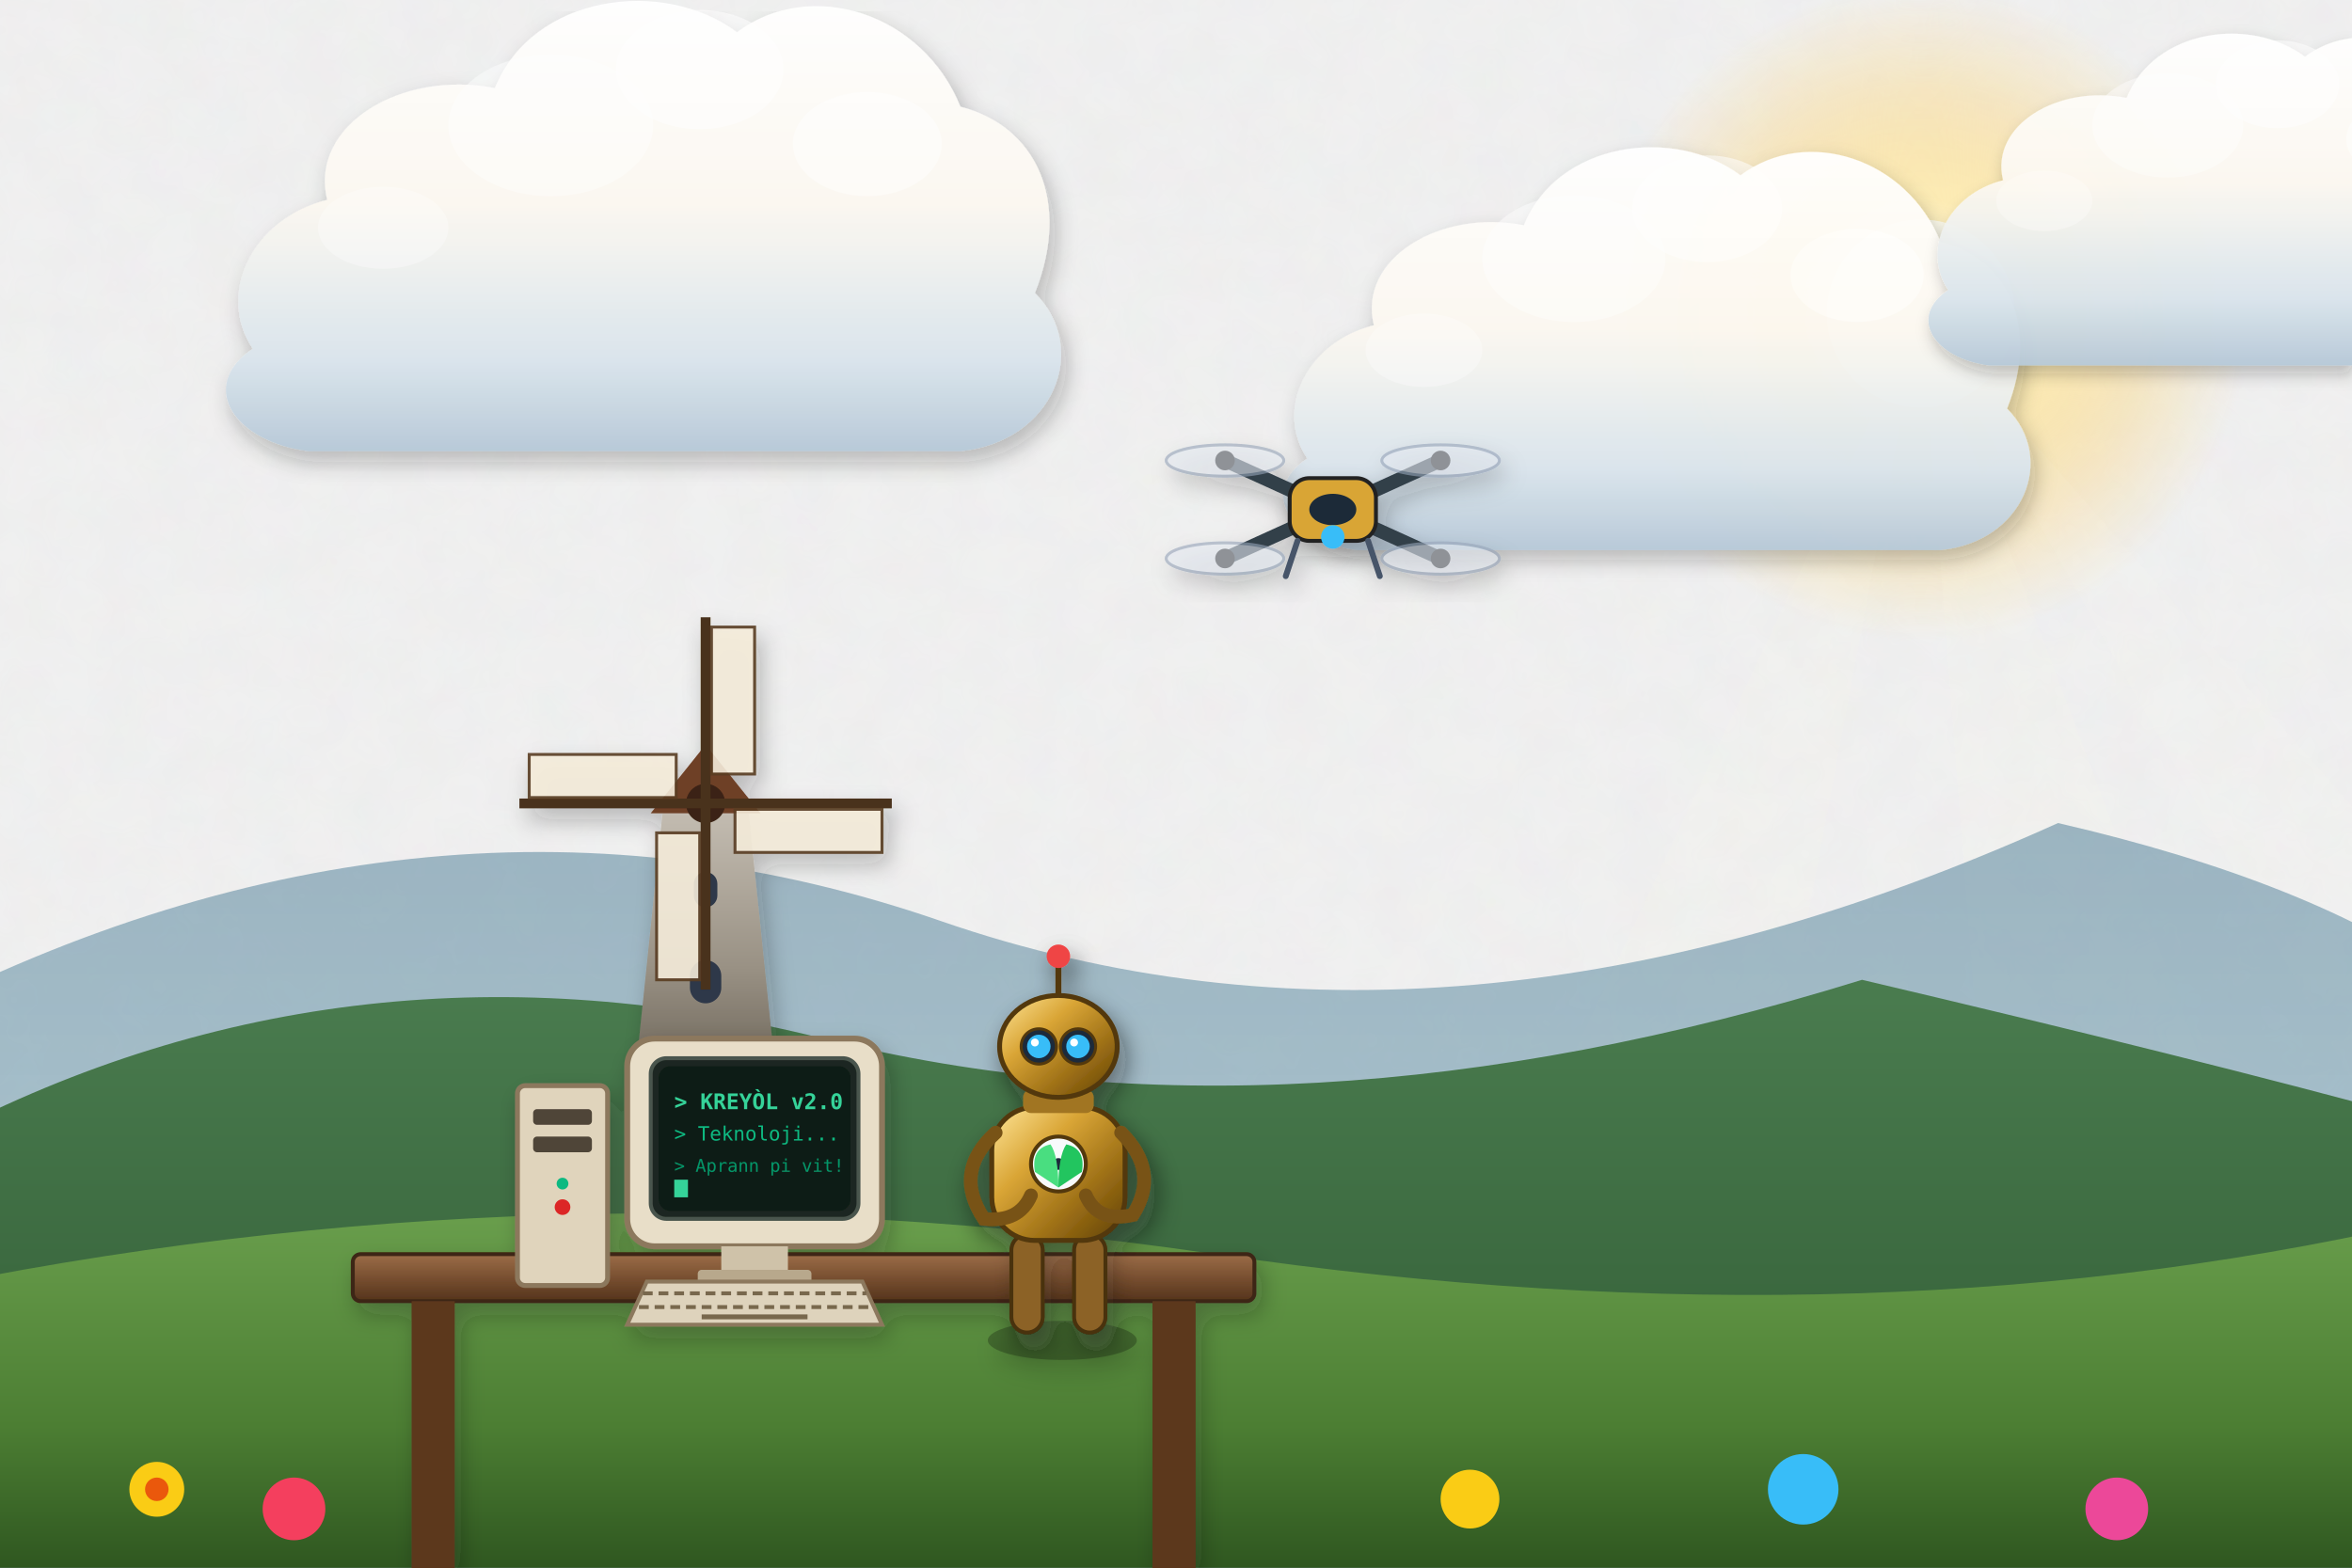
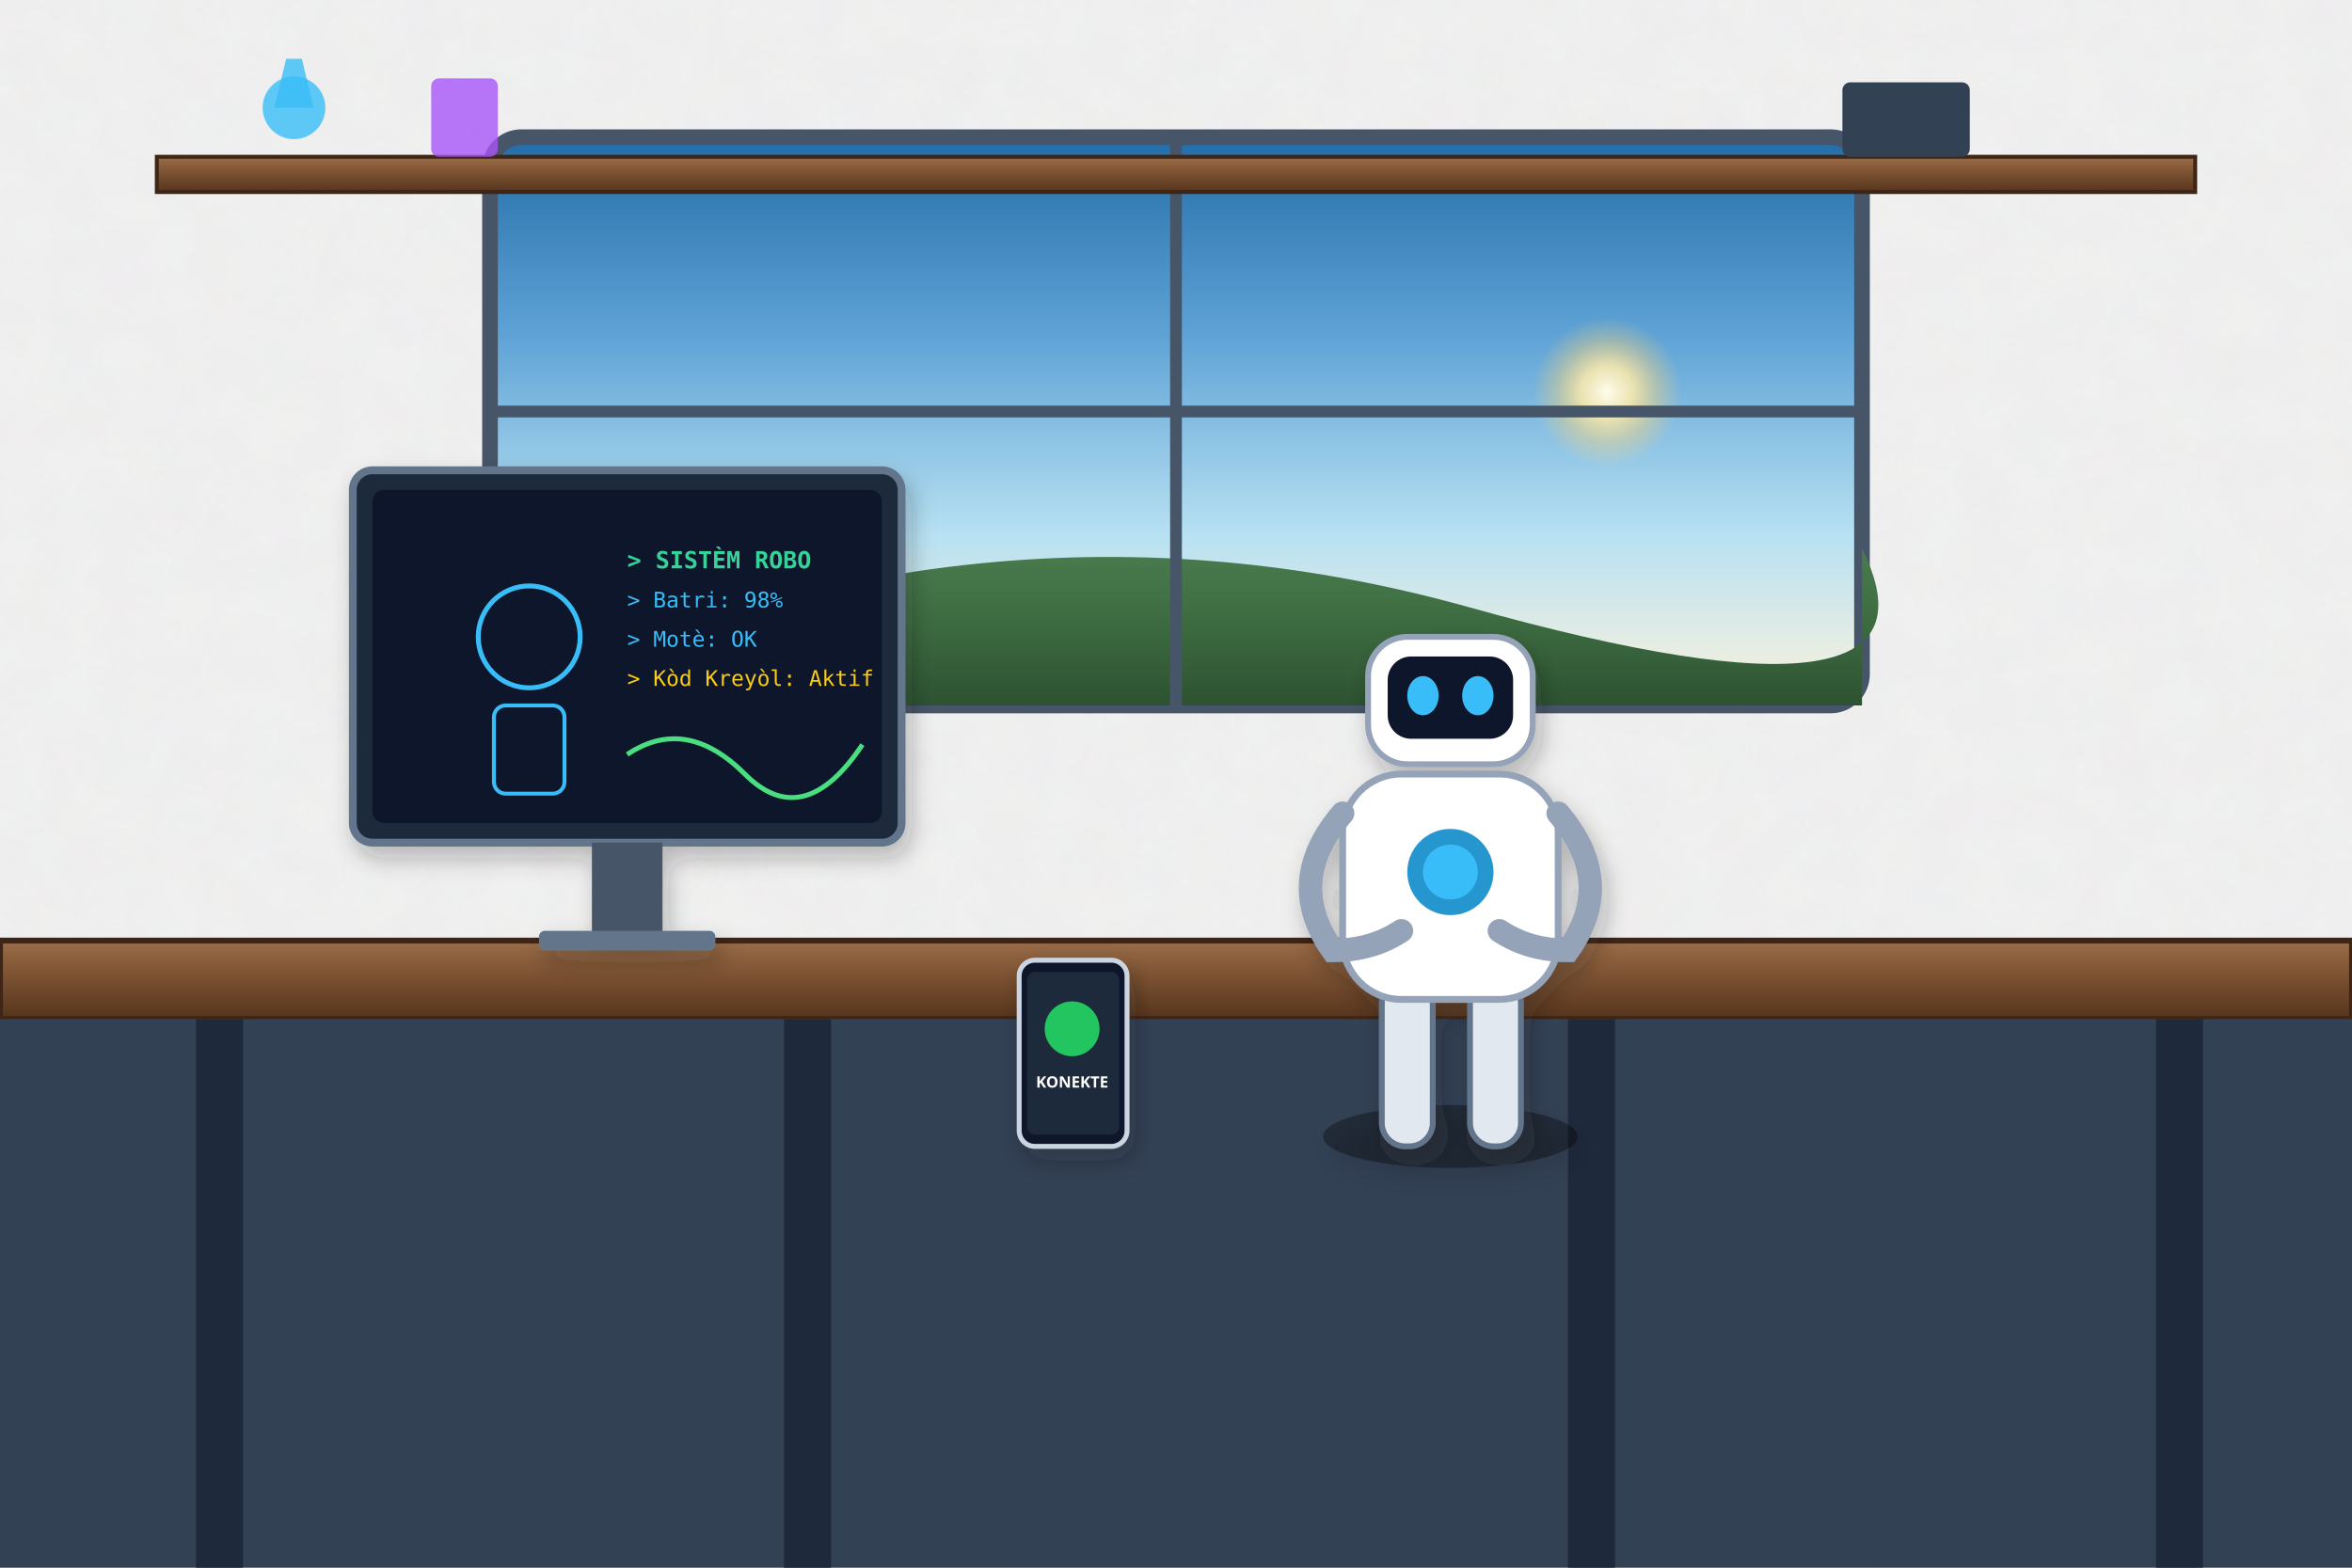
<svg xmlns="http://www.w3.org/2000/svg" viewBox="0 0 1200 800" width="1200" height="800">
  <defs>
    <filter id="ghibliPaper" x="0%" y="0%" width="100%" height="100%">
      <feTurbulence type="fractalNoise" baseFrequency="0.04" numOctaves="3" result="noise" seed="42" />
      <feColorMatrix type="matrix" values="1 0 0 0 0  0 1 0 0 0  0 0 1 0 0  0 0 0 0.035 0" in="noise" result="coloredNoise" />
      <feComposite operator="in" in2="SourceGraphic" />
    </filter>
    <filter id="softGlow" x="-20%" y="-20%" width="140%" height="140%">
      <feGaussianBlur stdDeviation="8" result="blur" />
      <feComposite in="SourceGraphic" in2="blur" operator="over" />
    </filter>
    <filter id="dropShadow" x="-20%" y="-20%" width="140%" height="140%">
      <feDropShadow dx="3" dy="6" stdDeviation="6" flood-color="#141e28" flood-opacity="0.28" />
    </filter>
    <linearGradient id="skyDay" x1="0" y1="0" x2="0" y2="1">
      <stop offset="0%" stop-color="#236ca7" />
      <stop offset="35%" stop-color="#5fa3d6" />
      <stop offset="70%" stop-color="#b8e1f2" />
      <stop offset="100%" stop-color="#fdf3dc" />
    </linearGradient>
    <linearGradient id="skySunset" x1="0" y1="0" x2="0" y2="1">
      <stop offset="0%" stop-color="#31396b" />
      <stop offset="35%" stop-color="#73507b" />
      <stop offset="65%" stop-color="#cb6b5c" />
      <stop offset="85%" stop-color="#f29e5a" />
      <stop offset="100%" stop-color="#fedaa2" />
    </linearGradient>
    <linearGradient id="skyDusk" x1="0" y1="0" x2="0" y2="1">
      <stop offset="0%" stop-color="#121832" />
      <stop offset="40%" stop-color="#262f56" />
      <stop offset="70%" stop-color="#4e3d64" />
      <stop offset="90%" stop-color="#915264" />
      <stop offset="100%" stop-color="#d6846c" />
    </linearGradient>
    <linearGradient id="cloudBodyDay" x1="0" y1="0" x2="0" y2="1">
      <stop offset="0%" stop-color="#ffffff" />
      <stop offset="45%" stop-color="#fcf8f0" />
      <stop offset="80%" stop-color="#d9e4ec" />
      <stop offset="100%" stop-color="#b6c8d7" />
    </linearGradient>
    <linearGradient id="cloudBodySunset" x1="0" y1="0" x2="0" y2="1">
      <stop offset="0%" stop-color="#fff5e6" />
      <stop offset="40%" stop-color="#fbd0a5" />
      <stop offset="75%" stop-color="#cf8ca0" />
      <stop offset="100%" stop-color="#7e607c" />
    </linearGradient>
    <radialGradient id="sunGlowDay" cx="50%" cy="50%" r="50%">
      <stop offset="0%" stop-color="#fffced" stop-opacity="1" />
      <stop offset="35%" stop-color="#ffebaa" stop-opacity="0.85" />
      <stop offset="70%" stop-color="#ffd573" stop-opacity="0.35" />
      <stop offset="100%" stop-color="#ffd573" stop-opacity="0" />
    </radialGradient>
    <radialGradient id="sunGlowSunset" cx="50%" cy="50%" r="50%">
      <stop offset="0%" stop-color="#fff8db" stop-opacity="1" />
      <stop offset="30%" stop-color="#ffb753" stop-opacity="0.9" />
      <stop offset="65%" stop-color="#f46e45" stop-opacity="0.4" />
      <stop offset="100%" stop-color="#e04a43" stop-opacity="0" />
    </radialGradient>
    <linearGradient id="hillDistant" x1="0" y1="0" x2="0" y2="1">
      <stop offset="0%" stop-color="#6e94a8" />
      <stop offset="100%" stop-color="#93b9c7" />
    </linearGradient>
    <linearGradient id="hillMid" x1="0" y1="0" x2="0" y2="1">
      <stop offset="0%" stop-color="#4a7c4f" />
      <stop offset="50%" stop-color="#3c6a40" />
      <stop offset="100%" stop-color="#2d5231" />
    </linearGradient>
    <linearGradient id="hillNear" x1="0" y1="0" x2="0" y2="1">
      <stop offset="0%" stop-color="#699e4c" />
      <stop offset="60%" stop-color="#4c7e33" />
      <stop offset="100%" stop-color="#2f5720" />
    </linearGradient>
    <linearGradient id="woodTone" x1="0" y1="0" x2="0" y2="1">
      <stop offset="0%" stop-color="#9c6d48" />
      <stop offset="50%" stop-color="#784f30" />
      <stop offset="100%" stop-color="#55341c" />
    </linearGradient>
    <linearGradient id="brassTone" x1="0" y1="0" x2="1" y2="1">
      <stop offset="0%" stop-color="#ffe699" />
      <stop offset="35%" stop-color="#d9a536" />
      <stop offset="70%" stop-color="#996c14" />
      <stop offset="100%" stop-color="#5e4007" />
    </linearGradient>
    <linearGradient id="stoneTone" x1="0" y1="0" x2="0" y2="1">
      <stop offset="0%" stop-color="#c5beb3" />
      <stop offset="60%" stop-color="#999184" />
      <stop offset="100%" stop-color="#6c6458" />
    </linearGradient>
    <linearGradient id="waterTone" x1="0" y1="0" x2="0" y2="1">
      <stop offset="0%" stop-color="#47a5be" />
      <stop offset="50%" stop-color="#2a7796" />
      <stop offset="100%" stop-color="#144d6a" />
    </linearGradient>
  </defs>
-   <rect width="1200" height="800" fill="url(#skyDay)" filter="url(#ghibliPaper)" />
-   <g>
-     <circle cx="980" cy="160" r="168" fill="url(#sunGlowDay)" />
-     <circle cx="980" cy="160" r="48" fill="#fffded" />
-     <polygon points="980,160 680,800 860,800" fill="#fffbe6" opacity="0.08" />
-     <polygon points="980,160 1030,800 1220,800" fill="#fffbe6" opacity="0.08" />
-     <polygon points="980,160 1340,800 1540,800" fill="#fffbe6" opacity="0.06" />
+   <rect width="1200" height="800" fill="#f1f5f9" filter="url(#ghibliPaper)" />
+   <g transform="translate(600, 260)">
+     <rect x="-350" y="-190" width="700" height="290" rx="16" fill="url(#skyDay)" stroke="#475569" stroke-width="8" />
+     <path d="M-350,100 Q-100,-20 150,50 T350,20 L350,100 L-350,100 Z" fill="url(#hillMid)" />
+     <circle cx="220" cy="-60" r="38" fill="url(#sunGlowDay)" />
+     <line x1="0" y1="-190" x2="0" y2="100" stroke="#475569" stroke-width="6" />
+     <line x1="-350" y1="-50" x2="350" y2="-50" stroke="#475569" stroke-width="6" />
  </g>
-   <g transform="translate(300, 140) scale(0.95)" opacity="0.95">
-     <path d="M-180,40        C-200,10 -180,-30 -140,-40        C-150,-80 -100,-110 -50,-100        C-30,-150 40,-160 80,-130        C120,-160 180,-140 200,-90        C240,-80 260,-40 240,10        C270,40 250,90 200,95        L-150,95        C-190,90 -210,60 -180,40 Z" fill="url(#cloudBodyDay)" filter="url(#dropShadow)" />
-     <ellipse cx="60" cy="-110" rx="45" ry="32" fill="#ffffff" opacity="0.55" />
-     <ellipse cx="-20" cy="-80" rx="55" ry="38" fill="#ffffff" opacity="0.45" />
-     <ellipse cx="150" cy="-70" rx="40" ry="28" fill="#ffffff" opacity="0.5" />
-     <ellipse cx="-110" cy="-25" rx="35" ry="22" fill="#ffffff" opacity="0.35" />
+   <rect x="80" y="80" width="1040" height="18" fill="url(#woodTone)" stroke="#3e2515" stroke-width="2" />
+   <circle cx="150" cy="55" r="16" fill="#38bdf8" opacity="0.8" />
+   <polygon points="140,55 160,55 154,30 146,30" fill="#38bdf8" opacity="0.8" />
+   <rect x="220" y="40" width="34" height="40" rx="4" fill="#a855f7" opacity="0.8" />
+   <rect x="940" y="42" width="65" height="38" rx="4" fill="#334155" />
+   <rect x="0" y="480" width="1200" height="40" fill="url(#woodTone)" stroke="#3e2515" stroke-width="3" />
+   <rect x="0" y="520" width="1200" height="280" fill="#334155" />
+   <rect x="100" y="520" width="24" height="280" fill="#1e293b" />
+   <rect x="400" y="520" width="24" height="280" fill="#1e293b" />
+   <rect x="800" y="520" width="24" height="280" fill="#1e293b" />
+   <rect x="1100" y="520" width="24" height="280" fill="#1e293b" />
+   <g transform="translate(320, 360)" filter="url(#dropShadow)">
+     <rect x="-140" y="-120" width="280" height="190" rx="10" fill="#1e293b" stroke="#64748b" stroke-width="4" />
+     <rect x="-130" y="-110" width="260" height="170" rx="6" fill="#0f172a" />
+     <circle cx="-50" cy="-35" r="26" fill="none" stroke="#38bdf8" stroke-width="2.5" />
+     <rect x="-68" y="0" width="36" height="45" rx="6" fill="none" stroke="#38bdf8" stroke-width="2" />
+     <text x="0" y="-70" font-family="monospace" font-size="12" font-weight="bold" fill="#34d399">&gt; SISTÈM ROBO</text>
+     <text x="0" y="-50" font-family="monospace" font-size="11" fill="#38bdf8">&gt; Batri: 98%</text>
+     <text x="0" y="-30" font-family="monospace" font-size="11" fill="#38bdf8">&gt; Motè: OK</text>
+     <text x="0" y="-10" font-family="monospace" font-size="11" fill="#facc15">&gt; Kòd Kreyòl: Aktif</text>
+     <path d="M0,25 Q30,5 60,35 T120,20" stroke="#4ade80" stroke-width="2.5" fill="none" />
+     <rect x="-18" y="70" width="36" height="50" fill="#475569" />
+     <rect x="-45" y="115" width="90" height="10" rx="3" fill="#64748b" />
  </g>
-   <g transform="translate(820, 200) scale(0.85)" opacity="0.95">
-     <path d="M-180,40        C-200,10 -180,-30 -140,-40        C-150,-80 -100,-110 -50,-100        C-30,-150 40,-160 80,-130        C120,-160 180,-140 200,-90        C240,-80 260,-40 240,10        C270,40 250,90 200,95        L-150,95        C-190,90 -210,60 -180,40 Z" fill="url(#cloudBodyDay)" filter="url(#dropShadow)" />
-     <ellipse cx="60" cy="-110" rx="45" ry="32" fill="#ffffff" opacity="0.55" />
-     <ellipse cx="-20" cy="-80" rx="55" ry="38" fill="#ffffff" opacity="0.45" />
-     <ellipse cx="150" cy="-70" rx="40" ry="28" fill="#ffffff" opacity="0.5" />
-     <ellipse cx="-110" cy="-25" rx="35" ry="22" fill="#ffffff" opacity="0.35" />
+   <g transform="translate(740, 390)" filter="url(#dropShadow)">
+     <ellipse cx="0" cy="190" rx="65" ry="16" fill="#000000" opacity="0.35" />
+     <rect x="-35" y="110" width="26" height="85" rx="12" fill="#e2e8f0" stroke="#64748b" stroke-width="3" />
+     <rect x="10" y="110" width="26" height="85" rx="12" fill="#e2e8f0" stroke="#64748b" stroke-width="3" />
+     <rect x="-55" y="5" width="110" height="115" rx="30" fill="#ffffff" stroke="#94a3b8" stroke-width="3.5" />
+     <circle cx="0" cy="55" r="22" fill="#0284c7" opacity="0.85" />
+     <circle cx="0" cy="55" r="14" fill="#38bdf8" />
+     <rect x="-42" y="-65" width="84" height="65" rx="20" fill="#ffffff" stroke="#94a3b8" stroke-width="3" />
+     <rect x="-32" y="-55" width="64" height="42" rx="12" fill="#0f172a" />
+     <ellipse cx="-14" cy="-35" rx="8" ry="10" fill="#38bdf8" />
+     <ellipse cx="14" cy="-35" rx="8" ry="10" fill="#38bdf8" />
+     <path d="M-55,25 Q-85,60 -60,95 Q-40,95 -25,85" stroke="#94a3b8" stroke-width="12" fill="none" stroke-linecap="round" />
+     <path d="M55,25 Q85,60 60,95 Q40,95 25,85" stroke="#94a3b8" stroke-width="12" fill="none" stroke-linecap="round" />
  </g>
-   <g transform="translate(1120, 120) scale(0.7)" opacity="0.95">
-     <path d="M-180,40        C-200,10 -180,-30 -140,-40        C-150,-80 -100,-110 -50,-100        C-30,-150 40,-160 80,-130        C120,-160 180,-140 200,-90        C240,-80 260,-40 240,10        C270,40 250,90 200,95        L-150,95        C-190,90 -210,60 -180,40 Z" fill="url(#cloudBodyDay)" filter="url(#dropShadow)" />
-     <ellipse cx="60" cy="-110" rx="45" ry="32" fill="#ffffff" opacity="0.55" />
-     <ellipse cx="-20" cy="-80" rx="55" ry="38" fill="#ffffff" opacity="0.45" />
-     <ellipse cx="150" cy="-70" rx="40" ry="28" fill="#ffffff" opacity="0.5" />
-     <ellipse cx="-110" cy="-25" rx="35" ry="22" fill="#ffffff" opacity="0.35" />
-   </g>
-   <path d="M-50,520 Q220,380 480,470 T1050,420 Q1180,450 1250,500 L1250,800 L-50,800 Z" fill="url(#hillDistant)" opacity="0.65" />
-   <path d="M-30,580 Q180,470 420,530 T950,500 Q1120,540 1230,570 L1230,800 L-30,800 Z" fill="url(#hillMid)" />
-   <g transform="translate(360, 460)" filter="url(#dropShadow)">
-     <path d="M-36,90 L-22,-45 Q0,-55 22,-45 L36,90 Z" fill="url(#stoneTone)" />
-     <path d="M-28,-45 L0,-80 L28,-45 Z" fill="#6e3f28" />
-     <rect x="-6" y="-15" width="12" height="18" rx="6" fill="#2d3748" />
-     <rect x="-8" y="30" width="16" height="22" rx="8" fill="#2d3748" />
-     <g transform="translate(0, -50)">
-       <circle cx="0" cy="0" r="10" fill="#3a2312" />
-       <line x1="0" y1="0" x2="0" y2="-95" stroke="#4a301a" stroke-width="5" />
-       <rect x="3" y="-90" width="22" height="75" fill="#f4ebd9" opacity="0.9" stroke="#5a3d24" stroke-width="1.5" />
-       <line x1="0" y1="0" x2="95" y2="0" stroke="#4a301a" stroke-width="5" />
-       <rect x="15" y="3" width="75" height="22" fill="#f4ebd9" opacity="0.9" stroke="#5a3d24" stroke-width="1.5" />
-       <line x1="0" y1="0" x2="0" y2="95" stroke="#4a301a" stroke-width="5" />
-       <rect x="-25" y="15" width="22" height="75" fill="#f4ebd9" opacity="0.9" stroke="#5a3d24" stroke-width="1.5" />
-       <line x1="0" y1="0" x2="-95" y2="0" stroke="#4a301a" stroke-width="5" />
-       <rect x="-90" y="-25" width="75" height="22" fill="#f4ebd9" opacity="0.9" stroke="#5a3d24" stroke-width="1.5" />
-     </g>
-   </g>
-   <path d="M-50,660 Q280,590 620,640 T1250,620 L1250,800 L-50,800 Z" fill="url(#hillNear)" />
-   <g transform="translate(680, 260)" filter="url(#dropShadow)">
-     <line x1="-55" y1="-25" x2="55" y2="25" stroke="#333f48" stroke-width="7" stroke-linecap="round" />
-     <line x1="-55" y1="25" x2="55" y2="-25" stroke="#333f48" stroke-width="7" stroke-linecap="round" />
-     <rect x="-22" y="-16" width="44" height="32" rx="10" fill="#d9a536" stroke="#222" stroke-width="2" />
-     <ellipse cx="0" cy="0" rx="12" ry="8" fill="#1b2a38" />
-     <circle cx="0" cy="14" r="6" fill="#38bdf8" />
-     <g transform="translate(-55, -25)">
-       <circle cx="0" cy="0" r="5" fill="#111" />
-       <ellipse cx="0" cy="0" rx="30" ry="8" fill="#e2e8f0" opacity="0.6" stroke="#94a3b8" stroke-width="1.5" />
-     </g>
-     <g transform="translate(55, -25)">
-       <circle cx="0" cy="0" r="5" fill="#111" />
-       <ellipse cx="0" cy="0" rx="30" ry="8" fill="#e2e8f0" opacity="0.6" stroke="#94a3b8" stroke-width="1.5" />
-     </g>
-     <g transform="translate(-55, 25)">
-       <circle cx="0" cy="0" r="5" fill="#111" />
-       <ellipse cx="0" cy="0" rx="30" ry="8" fill="#e2e8f0" opacity="0.6" stroke="#94a3b8" stroke-width="1.5" />
-     </g>
-     <g transform="translate(55, 25)">
-       <circle cx="0" cy="0" r="5" fill="#111" />
-       <ellipse cx="0" cy="0" rx="30" ry="8" fill="#e2e8f0" opacity="0.6" stroke="#94a3b8" stroke-width="1.5" />
-     </g>
-     <path d="M-18,16 L-24,34 M18,16 L24,34" stroke="#475569" stroke-width="3" stroke-linecap="round" />
-   </g>
-   <g transform="translate(180, 570)" filter="url(#dropShadow)">
-     <rect x="0" y="70" width="460" height="24" rx="4" fill="url(#woodTone)" stroke="#3e2515" stroke-width="2" />
-     <rect x="30" y="94" width="22" height="140" fill="#5c381e" />
-     <rect x="408" y="94" width="22" height="140" fill="#5c381e" />
-     <g transform="translate(140, -40)">
-       <rect x="0" y="0" width="130" height="106" rx="14" fill="#e8dec8" stroke="#8c785d" stroke-width="3" />
-       <rect x="12" y="10" width="106" height="82" rx="8" fill="#1e2822" stroke="#4a554d" stroke-width="2" />
-       <rect x="16" y="14" width="98" height="74" rx="6" fill="#0f1f17" />
-       <text x="24" y="36" font-family="monospace" font-size="11" font-weight="bold" fill="#34d399">&gt; KREYÒL v2.0</text>
-       <text x="24" y="52" font-family="monospace" font-size="10" fill="#10b981">&gt; Teknoloji...</text>
-       <text x="24" y="68" font-family="monospace" font-size="9" fill="#059669">&gt; Aprann pi vit!</text>
-       <rect x="24" y="72" width="7" height="9" fill="#34d399">
-         <animate attributeName="opacity" values="1;0;1" dur="1s" repeatCount="indefinite" />
-       </rect>
-       <rect x="48" y="106" width="34" height="12" fill="#cfc2a9" />
-       <rect x="36" y="118" width="58" height="8" rx="2" fill="#b8a88c" />
-       <rect x="-56" y="24" width="46" height="102" rx="4" fill="#e0d4bc" stroke="#8c785d" stroke-width="2.5" />
-       <rect x="-48" y="36" width="30" height="8" rx="2" fill="#504537" />
-       <rect x="-48" y="50" width="30" height="8" rx="2" fill="#504537" />
-       <circle cx="-33" cy="74" r="3" fill="#10b981" />
-       <circle cx="-33" cy="86" r="4" fill="#dc2626" />
-       <polygon points="10,124 120,124 130,146 0,146" fill="#ded3bc" stroke="#8c785d" stroke-width="2" />
-       <line x1="8" y1="130" x2="122" y2="130" stroke="#78674d" stroke-width="2" stroke-dasharray="5 3" />
-       <line x1="6" y1="137" x2="124" y2="137" stroke="#78674d" stroke-width="2" stroke-dasharray="5 3" />
-       <line x1="38" y1="142" x2="92" y2="142" stroke="#78674d" stroke-width="2.5" />
-     </g>
-     <g transform="translate(360, -30)" filter="url(#dropShadow)">
-       <ellipse cx="2" cy="144" rx="38" ry="10" fill="#000000" opacity="0.25" />
-       <rect x="-24" y="90" width="16" height="50" rx="8" fill="#8c6227" stroke="#4a320f" stroke-width="2" />
-       <rect x="8" y="90" width="16" height="50" rx="8" fill="#8c6227" stroke="#4a320f" stroke-width="2" />
-       <rect x="-34" y="25" width="68" height="68" rx="22" fill="url(#brassTone)" stroke="#52390a" stroke-width="2.5" />
-       <circle cx="0" cy="54" r="14" fill="#f8fafc" stroke="#52390a" stroke-width="2" />
-       <line x1="0" y1="54" x2="8" y2="48" stroke="#dc2626" stroke-width="2" />
-       <circle cx="0" cy="54" r="3" fill="#1e293b" />
-       <rect x="-18" y="16" width="36" height="12" rx="4" fill="#a17521" />
-       <ellipse cx="0" cy="-6" rx="30" ry="26" fill="url(#brassTone)" stroke="#52390a" stroke-width="2.5" />
-       <circle cx="-10" cy="-6" r="9" fill="#1e293b" stroke="#52390a" stroke-width="1.5" />
-       <circle cx="-10" cy="-6" r="6" fill="#38bdf8" />
-       <circle cx="-12" cy="-8" r="2" fill="#ffffff" />
-       <circle cx="10" cy="-6" r="9" fill="#1e293b" stroke="#52390a" stroke-width="1.5" />
-       <circle cx="10" cy="-6" r="6" fill="#38bdf8" />
-       <circle cx="8" cy="-8" r="2" fill="#ffffff" />
-       <line x1="0" y1="-32" x2="0" y2="-48" stroke="#52390a" stroke-width="3" />
-       <circle cx="0" cy="-52" r="6" fill="#ef4444" />
-       <path d="M-32,38 Q-54,58 -38,82 Q-20,84 -14,70" fill="none" stroke="#785315" stroke-width="7" stroke-linecap="round" />
-       <path d="M32,38 Q52,58 38,80 Q20,84 14,70" fill="none" stroke="#785315" stroke-width="7" stroke-linecap="round" />
-       <path d="M0,66 Q0,50 4,44 Q14,46 12,58 Z" fill="#22c55e" />
-       <path d="M0,66 Q0,50 -4,44 Q-14,46 -12,58 Z" fill="#4ade80" />
-     </g>
-   </g>
-   <g transform="translate(0, 750)">
-     <circle cx="80" cy="10" r="14" fill="#facc15" />
-     <circle cx="80" cy="10" r="6" fill="#ea580c" />
-     <circle cx="150" cy="20" r="16" fill="#f43f5e" />
-     <circle cx="750" cy="15" r="15" fill="#facc15" />
-     <circle cx="920" cy="10" r="18" fill="#38bdf8" />
-     <circle cx="1080" cy="20" r="16" fill="#ec4899" />
+   <g transform="translate(520, 490)" filter="url(#dropShadow)">
+     <rect x="0" y="0" width="55" height="95" rx="8" fill="#0f172a" stroke="#cbd5e1" stroke-width="2.5" />
+     <rect x="4" y="6" width="47" height="83" rx="4" fill="#1e293b" />
+     <circle cx="27" cy="35" r="14" fill="#22c55e" />
+     <text x="27" y="65" font-family="sans-serif" font-size="8" font-weight="bold" fill="#ffffff" text-anchor="middle">KONEKTE</text>
  </g>
</svg>
